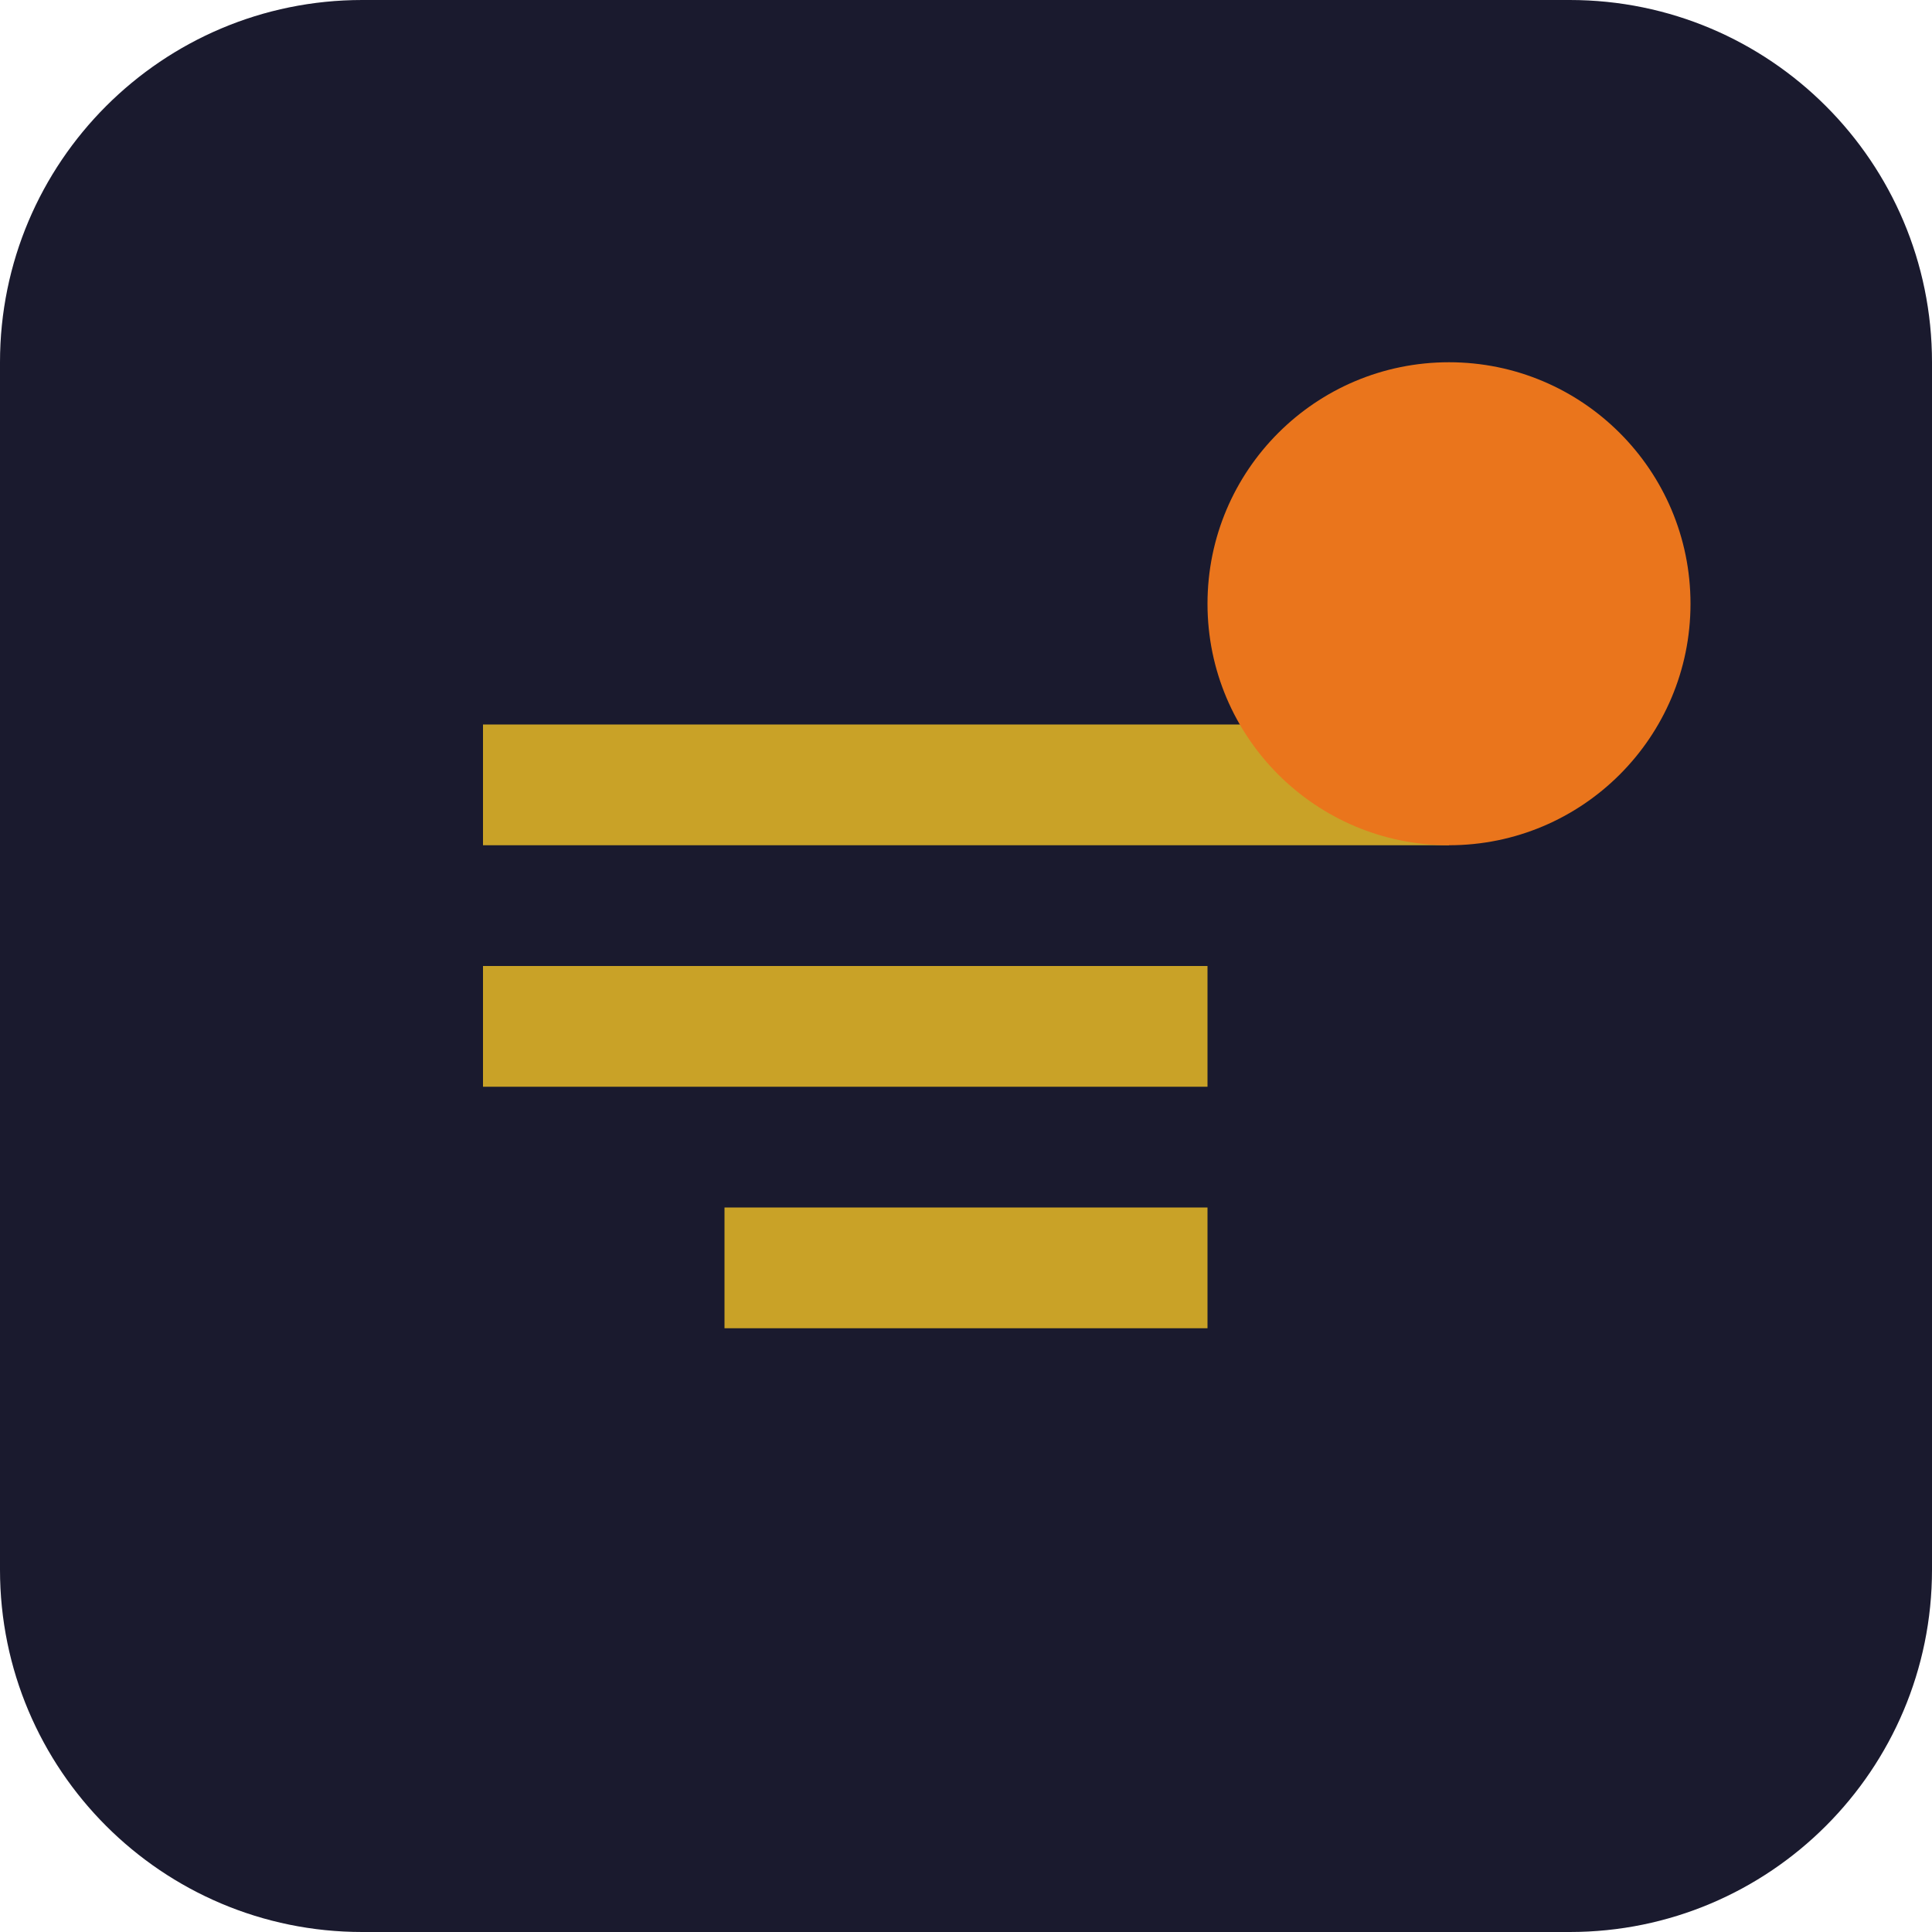
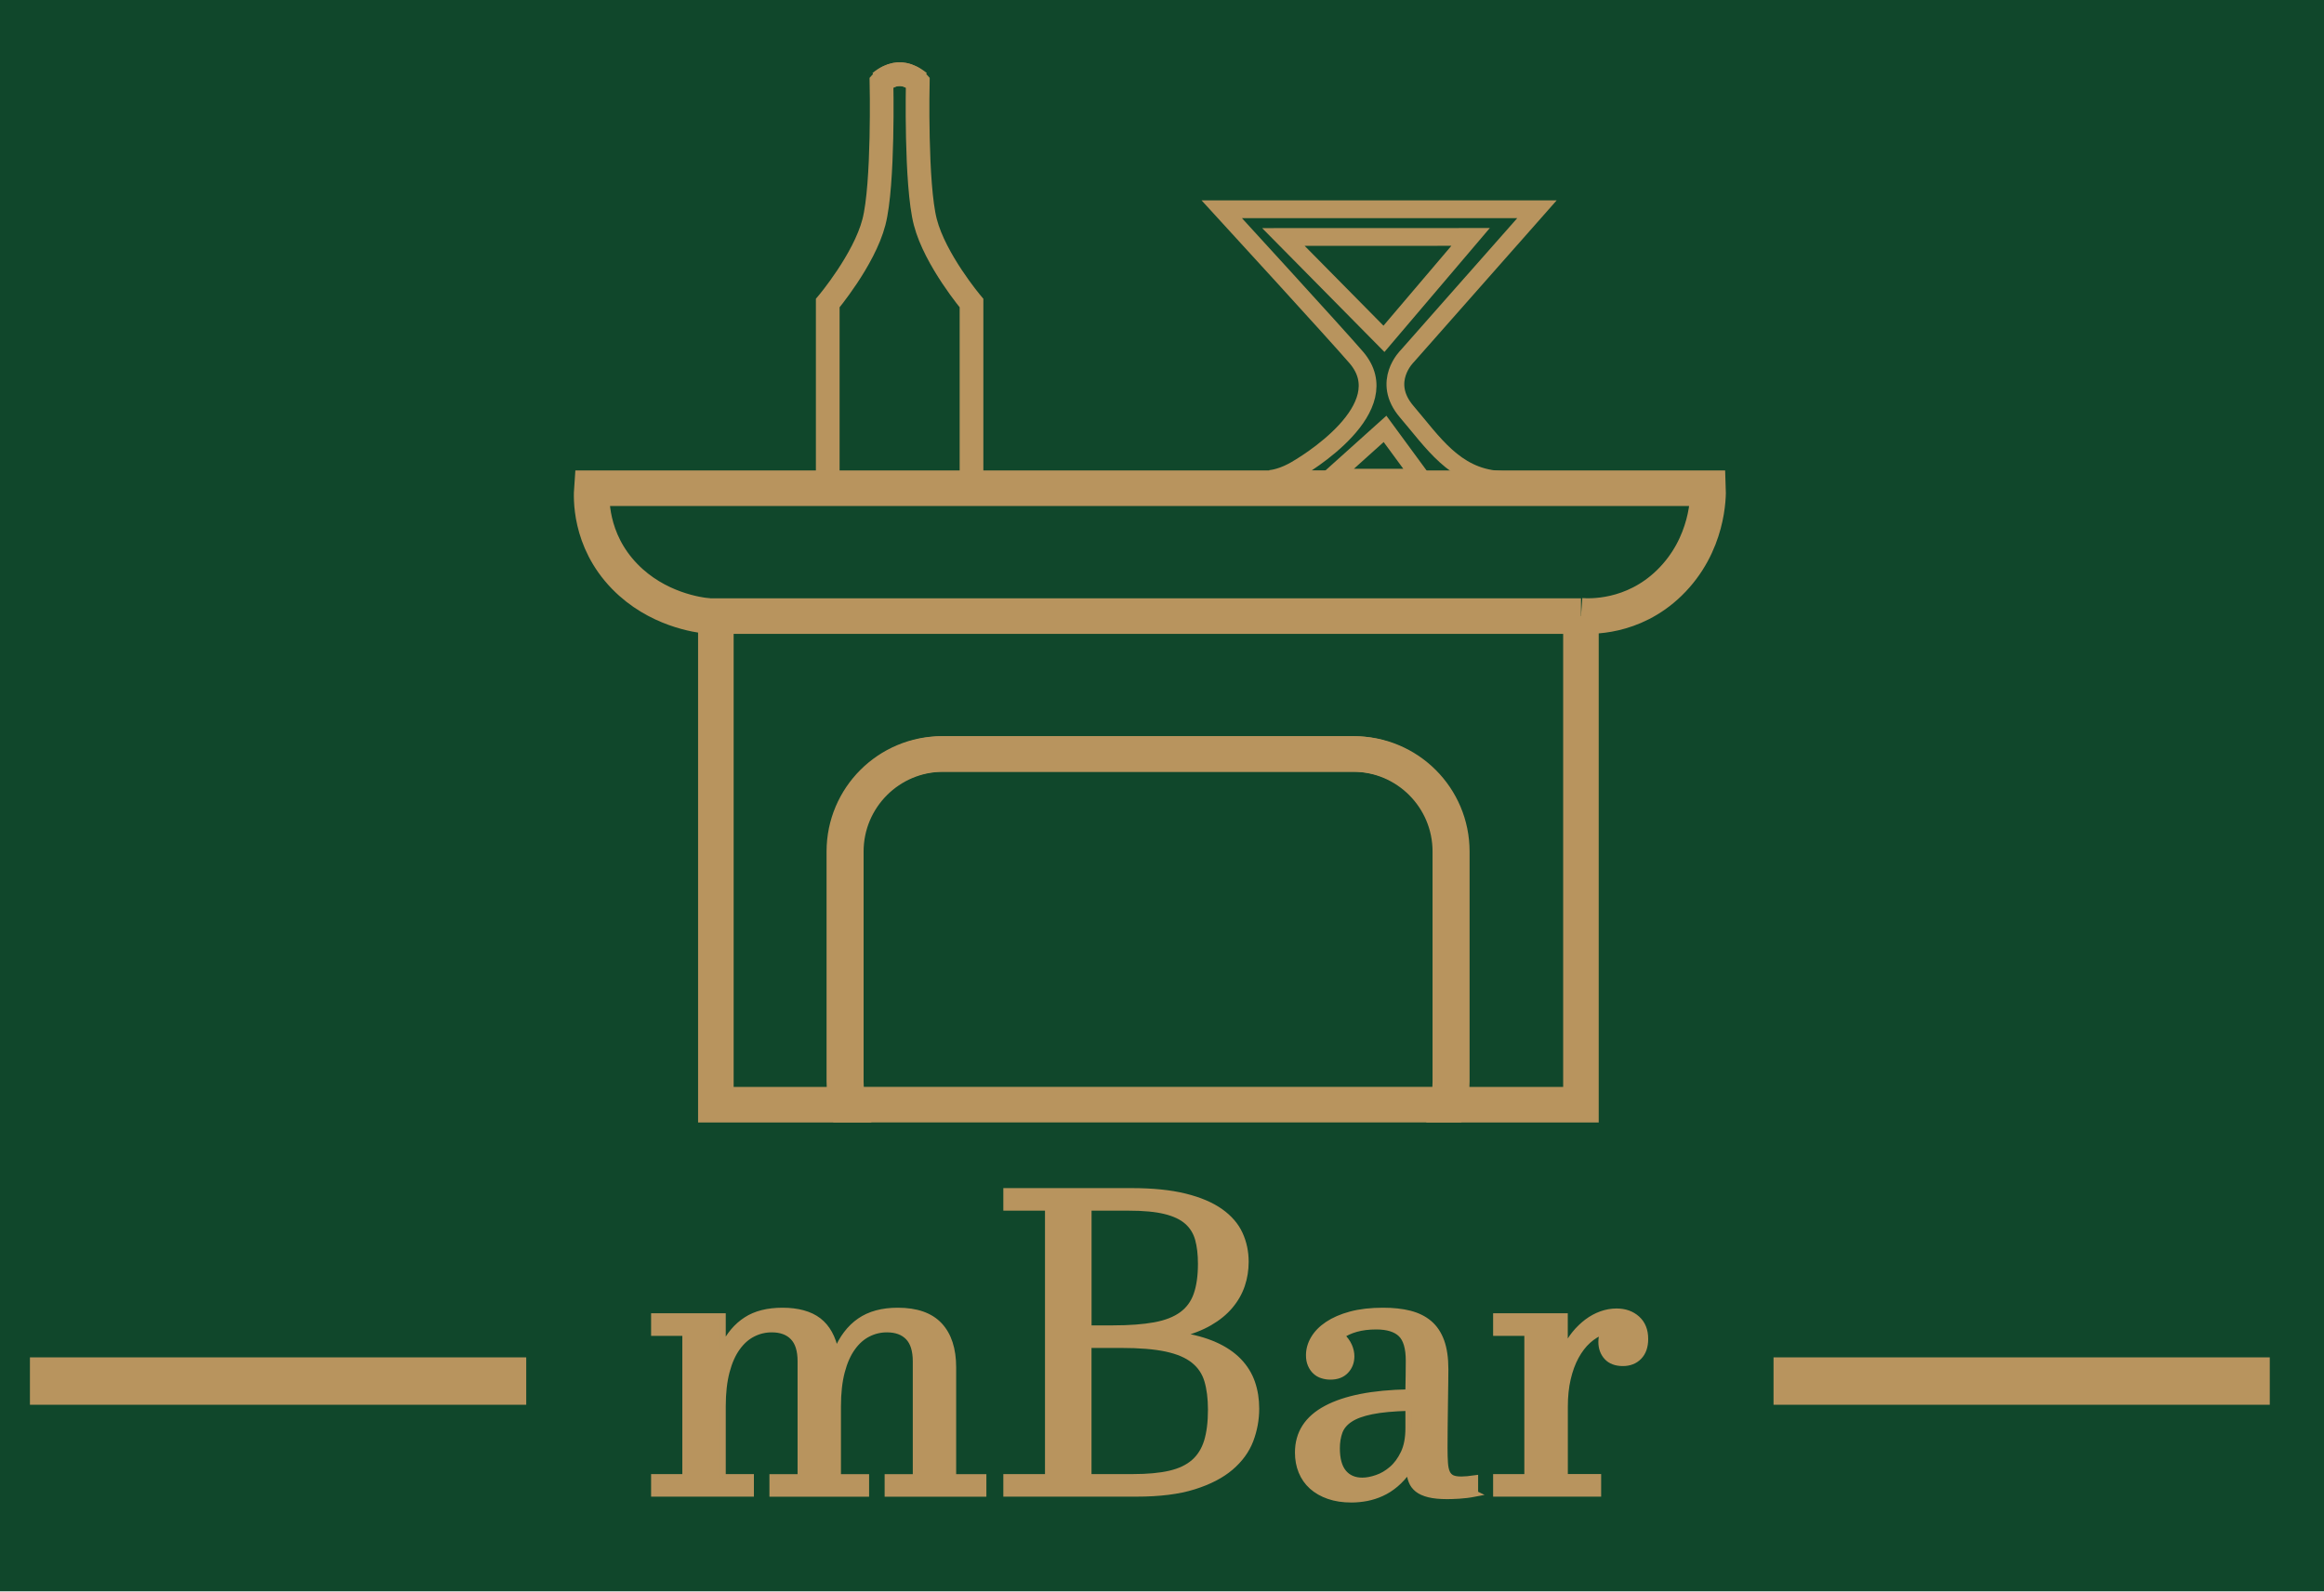
- <svg xmlns="http://www.w3.org/2000/svg" viewBox="0 0 32 32" fill="none">
-   <rect width="32" height="32" rx="6" fill="#1a1a2e" />
-   <path d="M8 12h16v2H8v-2zm0 4h12v2H8v-2zm4 4h8v2h-8v-2z" fill="#c9a227" />
-   <circle cx="24" cy="10" r="4" fill="#ea751c" />
+ <svg xmlns="http://www.w3.org/2000/svg" id="Layer_1" data-name="Layer 1" viewBox="0 0 392.17 268.6">
+   <defs>
+     <style>
+       .cls-1, .cls-2, .cls-3, .cls-4, .cls-5 {
+         stroke: #b8945e;
+         stroke-miterlimit: 10;
+       }
+ 
+       .cls-1, .cls-5 {
+         fill: #b8945e;
+       }
+ 
+       .cls-2 {
+         stroke-width: 6px;
+       }
+ 
+       .cls-2, .cls-3, .cls-4 {
+         fill: none;
+       }
+ 
+       .cls-3 {
+         stroke-width: 3px;
+       }
+ 
+       .cls-4 {
+         stroke-width: 4px;
+       }
+ 
+       .cls-6 {
+         fill: #10472b;
+       }
+ 
+       .cls-5 {
+         stroke-width: 8px;
+       }
+     </style>
+   </defs>
+   <rect class="cls-6" width="392.17" height="268.6" />
+   <g>
+     <path class="cls-2" d="M119.54,103.99c-1.72-.18-8.7-1.11-14.12-6.69-6.03-6.2-5.64-13.52-5.54-14.89,13.2,0,138.77,0,188.35,0,.05,1.26.08,9.54-6.55,15.99-6.2,6.03-13.52,5.64-14.89,5.54" />
+     <path class="cls-4" d="M139.68,81.03v-29.87s6.13-7.28,7.79-13.66,1.28-23.62,1.28-23.62c0,0,2.68-3.06,6.38,0" />
+     <path class="cls-4" d="M163.94,81.03v-29.87s-6.13-7.28-7.79-13.66-1.28-23.62-1.28-23.62c0,0-2.68-3.06-6.38,0" />
+     <g>
+       <path class="cls-3" d="M214.22,80.85s1.59-.03,3.89-1.24,18.02-10.78,10.78-19.25c-3.14-3.67-22.72-25.04-22.72-25.04h53.19s-21.87,24.77-21.87,24.77c0,0-4.48,4.31-.1,9.41,4.37,5.1,8.04,10.92,15.47,11.47s-38.64-.12-38.64-.12Z" />
+       <polygon class="cls-3" points="233.54 57.19 216.57 40 248.16 39.99 233.54 57.19" />
+       <polygon class="cls-3" points="224.56 80.62 233.72 72.39 239.76 80.62 224.56 80.62" />
+     </g>
+     <path class="cls-2" d="M266.79,103.99H120.8v82.47h22.42c-.31-1.26-.49-2.56-.49-3.91v-38.81c0-9.1,7.37-16.47,16.47-16.47h69.32c9.1,0,16.47,7.37,16.47,16.47v38.81c0,1.35-.18,2.65-.49,3.91h22.28v-82.47Z" />
+   </g>
+   <path class="cls-2" d="M244.74,143.73c0-9.1-7.37-16.47-16.47-16.47h-69.32c-9.1,0-16.47,7.37-16.47,16.47v38.81c0,1.35.18,2.65.49,3.91h101.28c.31-1.26.49-2.56.49-3.91v-38.81Z" />
+   <g>
+     <g>
+       <path class="cls-1" d="M121.97,249.31h4.75v2.81h-16.35v-2.81h5.27v-24.33h-5.27v-2.81h11.6v5.1h.14c.94-1.95,2.2-3.44,3.8-4.48,1.59-1.04,3.64-1.56,6.15-1.56s4.63.56,6.08,1.69c1.45,1.12,2.41,2.86,2.88,5.2h.14c.94-2.27,2.24-3.99,3.92-5.15,1.68-1.16,3.81-1.74,6.42-1.74,3.16,0,5.51.83,7.05,2.48,1.53,1.65,2.3,4.01,2.3,7.08v18.53h5.1v2.81h-16.17v-2.81h4.75v-19.51c0-1.85-.42-3.22-1.27-4.1s-2.04-1.32-3.59-1.32c-1.12,0-2.19.25-3.18.76-1,.5-1.88,1.28-2.64,2.34-.76,1.05-1.36,2.4-1.79,4.04-.43,1.64-.65,3.59-.65,5.84v11.95h4.75v2.81h-15.82v-2.81h4.75v-19.55c0-1.83-.42-3.18-1.27-4.06s-2.04-1.32-3.59-1.32c-1.12,0-2.19.25-3.18.76-1,.5-1.88,1.28-2.64,2.34-.76,1.05-1.36,2.4-1.79,4.04-.43,1.64-.65,3.59-.65,5.84v11.95Z" />
+       <path class="cls-1" d="M198.99,225.37c2.34.35,4.34.9,5.99,1.63s3,1.65,4.04,2.72c1.04,1.08,1.8,2.3,2.27,3.66.47,1.36.7,2.82.7,4.39,0,1.83-.33,3.6-.98,5.33-.66,1.72-1.77,3.25-3.34,4.59-1.57,1.34-3.64,2.41-6.22,3.22-2.58.81-5.8,1.21-9.67,1.21h-21.97v-2.81h7.03v-45.46h-7.03v-2.81h21.09c3.56,0,6.57.3,9.04.91s4.45,1.45,5.98,2.53c1.52,1.08,2.62,2.34,3.29,3.8s1,3.02,1,4.71c0,1.36-.21,2.67-.63,3.92s-1.08,2.42-1.99,3.5c-.9,1.08-2.06,2.03-3.48,2.85-1.42.82-3.12,1.48-5.12,1.97v.14ZM183.7,224.21h4.15c2.79,0,5.13-.18,7.03-.53s3.42-.95,4.57-1.79c1.15-.84,1.97-1.96,2.46-3.36s.74-3.13.74-5.22c0-1.59-.16-2.98-.49-4.17-.33-1.18-.94-2.17-1.83-2.95-.89-.79-2.13-1.37-3.71-1.76s-3.64-.58-6.17-.58h-6.75v20.36ZM183.7,249.31h7.52c2.46,0,4.53-.19,6.21-.58,1.68-.39,3.02-1.03,4.04-1.92s1.75-2.06,2.2-3.5c.44-1.44.67-3.23.67-5.36,0-1.92-.21-3.57-.62-4.94-.41-1.37-1.17-2.5-2.29-3.39-1.11-.89-2.65-1.55-4.61-1.97-1.96-.42-4.49-.63-7.61-.63h-5.52v22.29Z" />
+       <path class="cls-1" d="M248.95,252.12c-.98.19-1.9.3-2.74.35s-1.51.07-2,.07c-1.24,0-2.27-.1-3.08-.3s-1.45-.49-1.92-.86c-.47-.38-.81-.83-1.02-1.37s-.34-1.14-.39-1.79h-.18c-.66.91-1.36,1.69-2.11,2.32-.75.63-1.54,1.14-2.36,1.51-.82.38-1.66.64-2.51.81-.86.16-1.72.25-2.58.25-1.43,0-2.71-.19-3.83-.58s-2.07-.93-2.85-1.63-1.36-1.54-1.76-2.51c-.4-.97-.6-2.04-.6-3.22,0-3.26,1.6-5.74,4.8-7.44s7.81-2.61,13.83-2.72c.02-1.05.04-2,.05-2.85.01-.84.02-1.68.02-2.5,0-2.13-.44-3.63-1.32-4.48s-2.27-1.28-4.17-1.28c-1.27,0-2.4.14-3.39.42-1,.28-1.81.66-2.44,1.12.56.54.98,1.11,1.25,1.71.27.6.4,1.19.4,1.78,0,.98-.32,1.8-.95,2.46s-1.5.98-2.6.98c-.47,0-.93-.07-1.37-.21-.45-.14-.83-.36-1.16-.67-.33-.3-.59-.69-.79-1.14-.2-.46-.3-.99-.3-1.6,0-.96.26-1.89.79-2.79s1.31-1.71,2.36-2.41c1.04-.7,2.34-1.27,3.9-1.69,1.56-.42,3.38-.63,5.47-.63,1.69,0,3.18.16,4.48.49s2.4.87,3.3,1.63c.9.76,1.58,1.78,2.04,3.04s.69,2.84.69,4.71c0,.47,0,1.24-.02,2.3-.01,1.07-.03,2.24-.05,3.53-.02,1.29-.04,2.6-.05,3.92-.01,1.32-.02,2.49-.02,3.5s.02,1.89.07,2.58c.05.69.16,1.24.35,1.65.19.41.47.7.84.88.37.18.9.26,1.58.26.58,0,1.36-.07,2.32-.21v2.6ZM237.67,237.64c-2.55.07-4.62.26-6.19.58-1.57.32-2.79.76-3.66,1.34-.87.57-1.45,1.27-1.76,2.09-.3.82-.46,1.76-.46,2.81,0,1.83.38,3.19,1.14,4.1.76.9,1.81,1.35,3.15,1.35.73,0,1.54-.15,2.44-.46.9-.3,1.75-.8,2.55-1.49.8-.69,1.46-1.6,1.99-2.72s.79-2.52.79-4.18v-3.41Z" />
+       <path class="cls-1" d="M269.69,252.12h-17.23v-2.81h5.27v-24.33h-5.27v-2.81h11.6v5.45h.14c.42-.91.94-1.75,1.56-2.51.62-.76,1.31-1.42,2.06-1.99.75-.56,1.55-1,2.39-1.3s1.7-.46,2.57-.46c1.41,0,2.57.41,3.48,1.23s1.37,1.96,1.37,3.41c0,1.29-.35,2.29-1.05,3.01s-1.62,1.07-2.74,1.07-2.07-.34-2.69-1.02c-.62-.68-.93-1.54-.93-2.57,0-.54.11-1.12.32-1.76-.91.33-1.76.85-2.55,1.56-.79.71-1.47,1.61-2.06,2.69-.59,1.08-1.04,2.33-1.37,3.74-.33,1.42-.49,2.99-.49,4.73v11.85h5.62v2.81Z" />
+     </g>
+     <line class="cls-5" x1="5.05" y1="233.11" x2="88.8" y2="233.11" />
+     <line class="cls-5" x1="299.28" y1="233.11" x2="383.02" y2="233.11" />
+   </g>
</svg>
